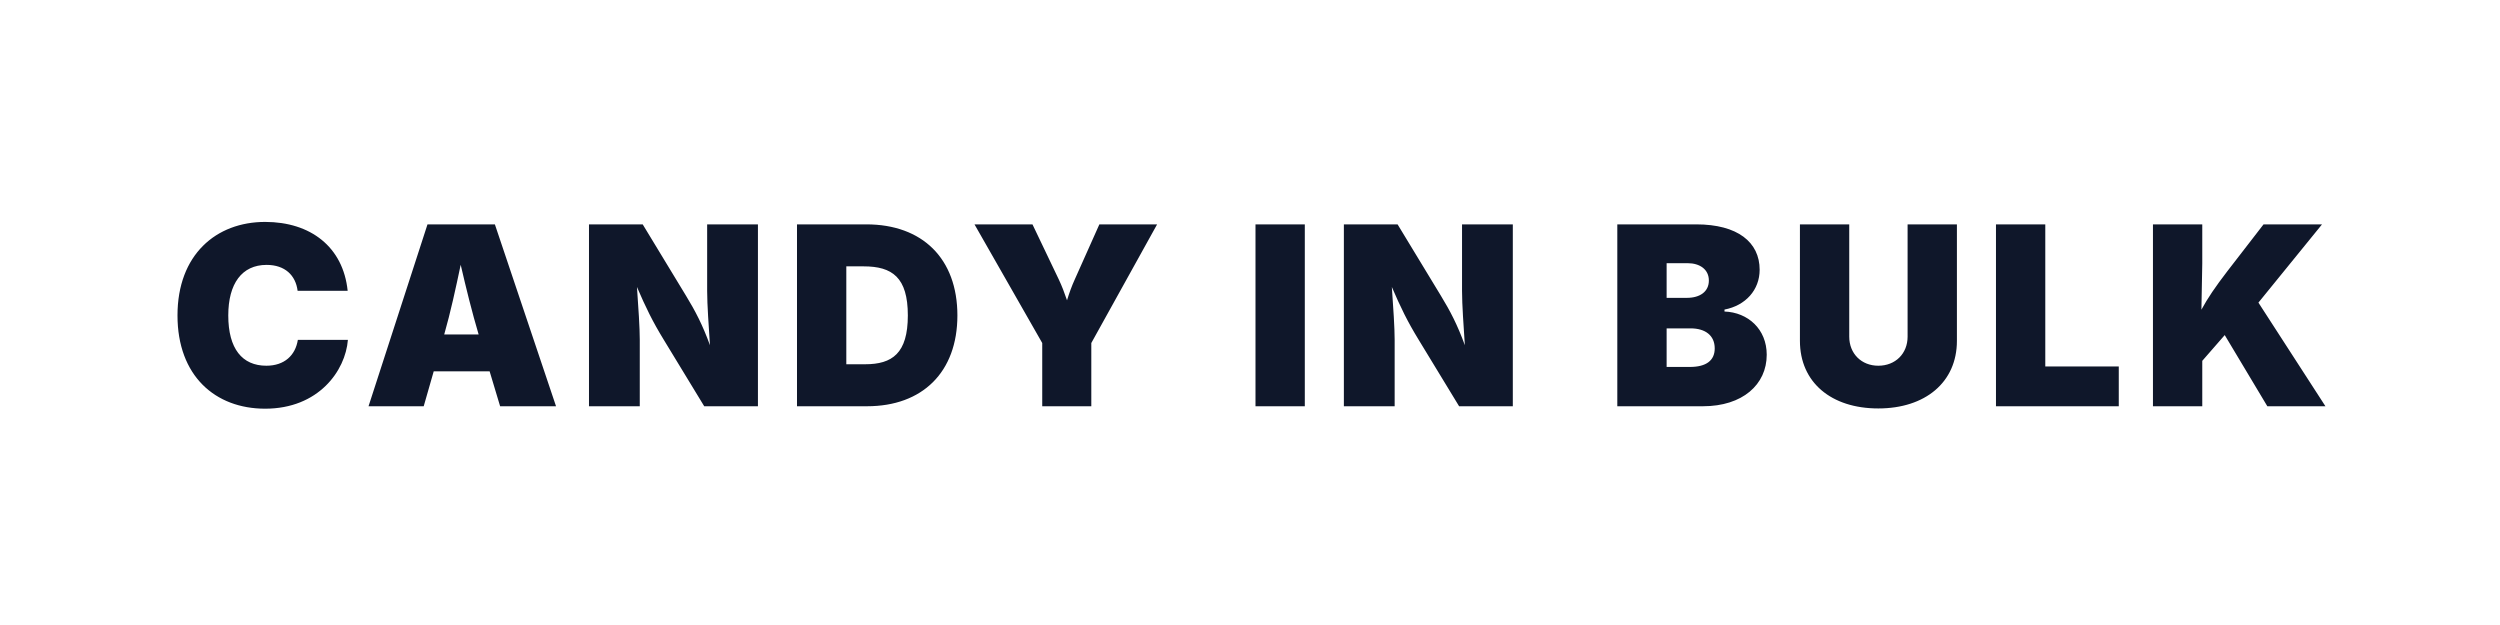
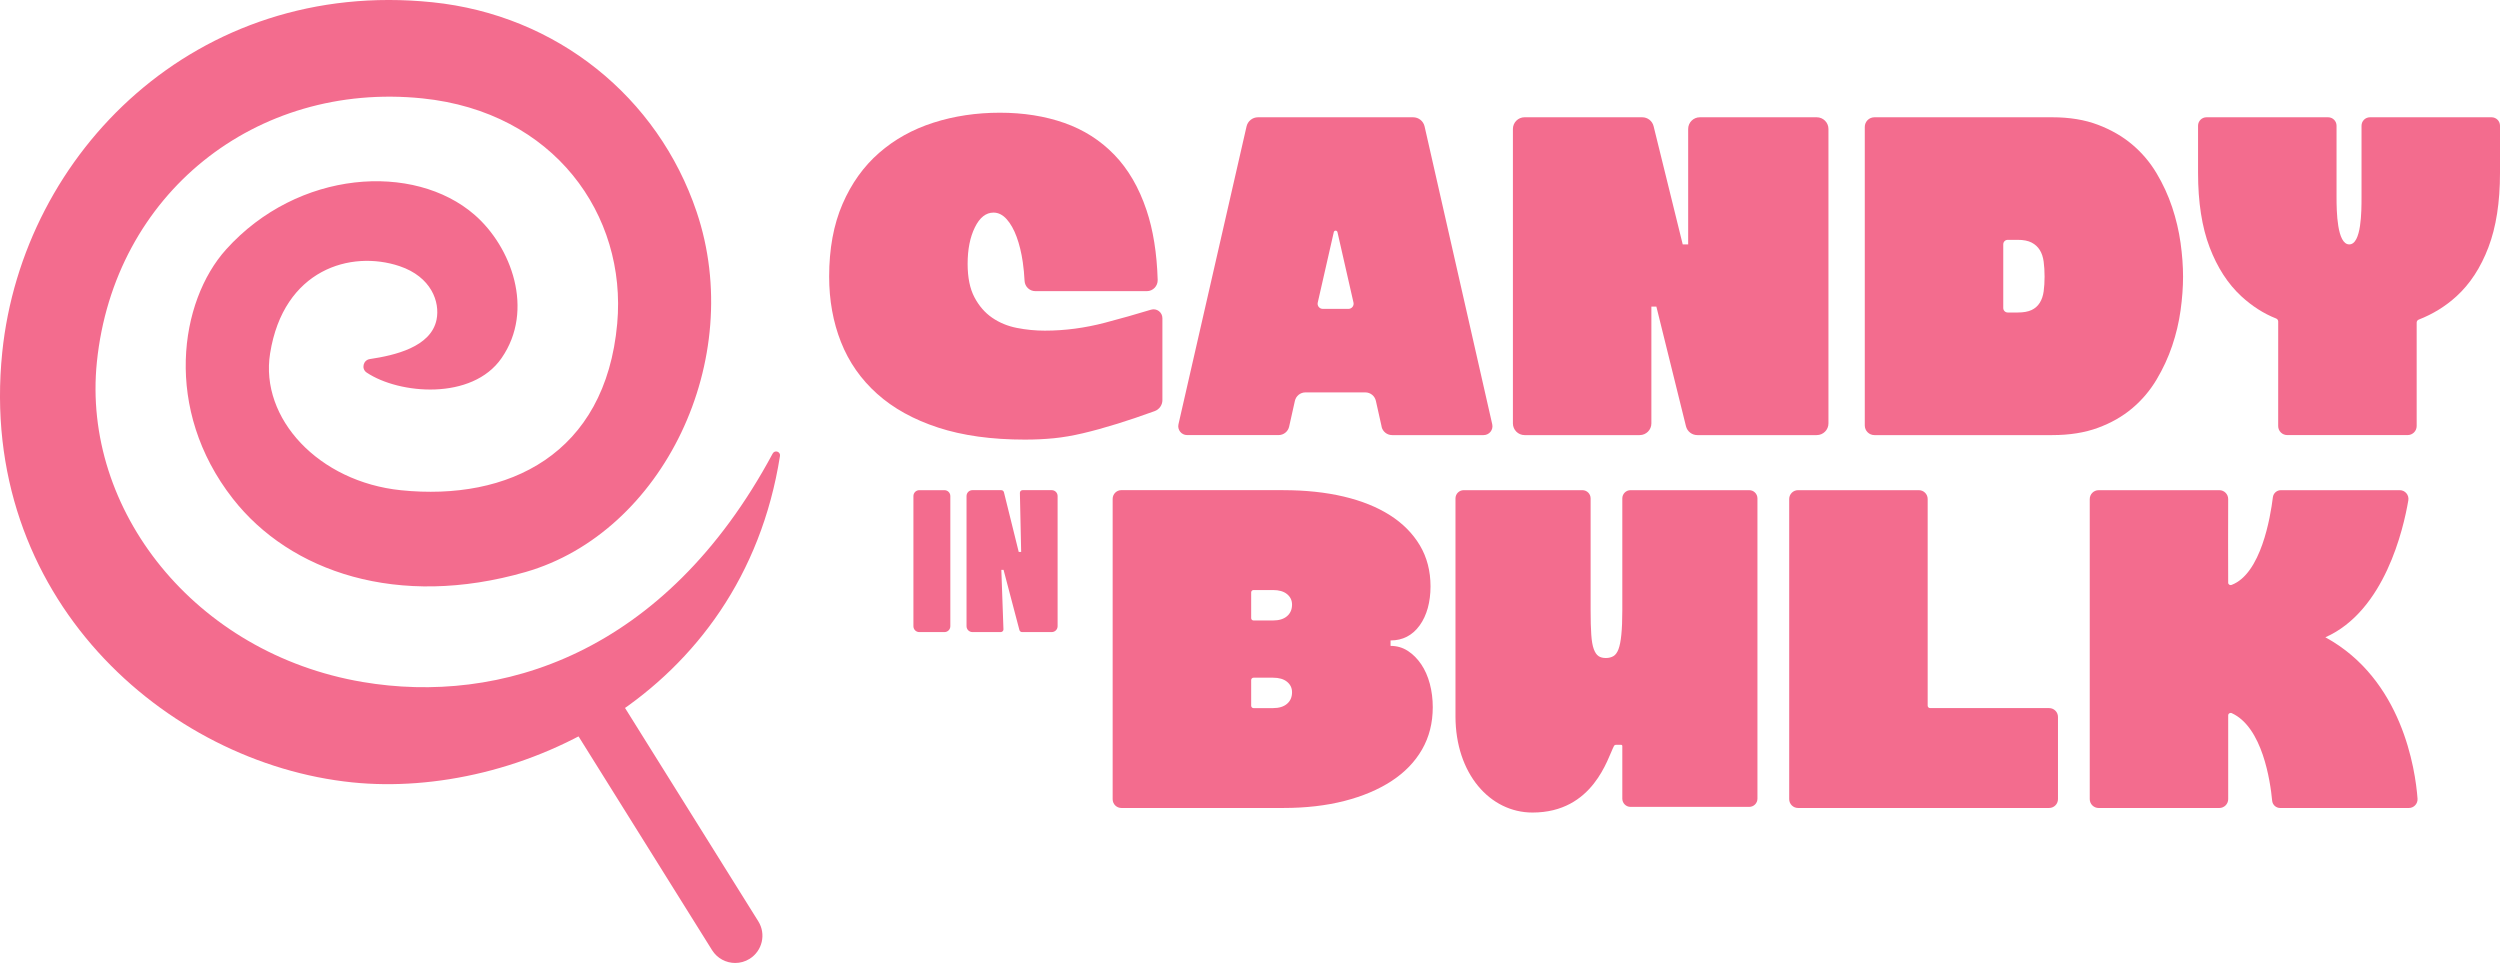
- <svg xmlns="http://www.w3.org/2000/svg" viewBox="0 0 320 80">
-   <text x="50%" y="52" text-anchor="middle" font-family="'Outfit', 'Inter', 'Montserrat', -apple-system, sans-serif" font-weight="900" font-size="32" fill="#0f172a" letter-spacing="2">
-     CANDY IN BULK
-   </text>
+ <svg xmlns="http://www.w3.org/2000/svg" viewBox="0 0 1282 493.81" data-name="Layer 1" id="Layer_1">
+   <defs>
+     <style>
+       .cls-1 {
+         fill: #f36c8e;
+       }
+     </style>
+   </defs>
+   <g>
+     <g>
+       <path d="M596.09,205.15c0,2.55-1.61,4.82-4,5.68-7.18,2.6-13.53,4.75-19.05,6.45-6.52,2.02-12.42,3.65-17.7,4.89-5.28,1.24-10.24,2.1-14.9,2.56-4.66.46-9.63.7-14.9.7-17.08,0-31.9-2.06-44.47-6.17-12.57-4.11-23.01-9.89-31.32-17.35-8.31-7.45-14.47-16.3-18.51-26.54-4.04-10.24-6.05-21.42-6.05-33.53,0-14.28,2.29-26.69,6.87-37.25,4.57-10.55,10.82-19.28,18.74-26.19,7.91-6.91,17.19-12.07,27.82-15.48,10.63-3.41,22-5.12,34.11-5.12s23.13,1.75,33.06,5.24c9.93,3.49,18.47,8.93,25.61,16.3,7.14,7.37,12.65,16.84,16.53,28.4,3.41,10.16,5.32,22.09,5.73,35.79.09,3.14-2.41,5.77-5.55,5.77h-57.18c-2.95,0-5.38-2.32-5.53-5.27-.16-3.28-.47-6.49-.92-9.63-.7-4.81-1.75-9.12-3.14-12.92-1.4-3.8-3.11-6.83-5.12-9.08-2.02-2.25-4.27-3.38-6.75-3.38-3.88,0-7.07,2.52-9.55,7.57-2.49,5.05-3.72,11.29-3.72,18.74,0,6.98,1.16,12.69,3.49,17.11,2.33,4.42,5.35,7.92,9.08,10.48,3.73,2.56,7.95,4.31,12.69,5.24,4.73.93,9.51,1.4,14.32,1.4,10.24,0,20.52-1.36,30.85-4.07,8.19-2.15,16.05-4.38,23.61-6.68,2.91-.89,5.84,1.31,5.84,4.35v42Z" class="cls-1" />
+       <path d="M708.5,218.77l-2.95-13.21c-.57-2.54-2.82-4.34-5.42-4.34h-30.69c-2.6,0-4.85,1.8-5.42,4.34l-2.95,13.21c-.57,2.54-2.82,4.34-5.42,4.34h-46.9c-2.92,0-5.08-2.71-4.43-5.55l34.91-152.73c.63-2.74,3.07-4.69,5.88-4.69h79.54c2.82,0,5.26,1.95,5.88,4.7l34.69,152.73c.65,2.84-1.51,5.55-4.43,5.55h-46.91c-2.6,0-4.85-1.8-5.42-4.34ZM683.97,119.03c-2.68,11.73-8.23,36.14-8.23,36.14-.38,1.65.88,3.22,2.57,3.22h13.19c1.69,0,2.94-1.57,2.57-3.22,0,0-5.68-25.03-8.22-36.14-.23-1-1.65-1-1.88,0Z" class="cls-1" />
+       <path d="M842.14,60.14c2.76,0,5.16,1.88,5.82,4.56l14.94,60.63h2.79v-59.19c0-3.31,2.69-6,6-6h59.94c3.31,0,6,2.69,6,6v150.98c0,3.31-2.69,6-6,6h-61.25c-2.76,0-5.16-1.88-5.82-4.56l-15.17-61.33h-2.56v59.89c0,3.31-2.69,6-6,6h-59.01c-3.31,0-6-2.69-6-6V66.13c0-3.31,2.69-6,6-6h60.31Z" class="cls-1" />
+       <path d="M956.26,65.09c0-2.74,2.22-4.95,4.95-4.95h91.2c8.85,0,16.65,1.28,23.4,3.84,6.75,2.56,12.61,5.94,17.58,10.13,4.97,4.19,9.12,9.08,12.46,14.67,3.34,5.59,6.01,11.41,8.03,17.46,2.01,6.05,3.45,12.15,4.31,18.28.85,6.13,1.28,11.91,1.28,17.35s-.43,11.21-1.28,17.34c-.85,6.13-2.29,12.19-4.31,18.16-2.02,5.98-4.7,11.76-8.03,17.34-3.34,5.59-7.49,10.48-12.46,14.67-4.97,4.19-10.82,7.53-17.58,10.01-6.75,2.49-14.55,3.73-23.4,3.73h-91.2c-2.74,0-4.95-2.22-4.95-4.95V65.09ZM1027.27,157.96c0,1.27,1.03,2.29,2.29,2.29h5.16c2.95,0,5.31-.43,7.1-1.28,1.78-.85,3.18-2.1,4.19-3.73,1.01-1.63,1.67-3.57,1.98-5.82.31-2.25.47-4.77.47-7.57s-.16-5.36-.47-7.68c-.31-2.33-.97-4.31-1.98-5.94-1.01-1.63-2.41-2.91-4.19-3.84-1.79-.93-4.15-1.4-7.1-1.4h-5.16c-1.27,0-2.29,1.03-2.29,2.29v32.67Z" class="cls-1" />
+       <path d="M1215.31,60.14c-2.38,0-4.32,1.93-4.32,4.32v36.66c0,7.14,0,24.21-6.29,24.21s-6.52-17.07-6.52-24.21v-36.66c0-2.38-1.93-4.32-4.32-4.32h-62.38c-2.38,0-4.32,1.93-4.32,4.32v24.19c0,15.06,1.98,27.79,5.94,38.18,3.96,10.4,9.39,18.78,16.3,25.14,5.2,4.79,11.22,8.78,17.81,11.36.63.25,1.05.86,1.05,1.53,0,26.75-.03,46.29-.01,53.63,0,2.56,2.09,4.62,4.65,4.62h61.72c2.57,0,4.65-2.07,4.65-4.64,0-9.3-.02-31.19,0-53.05,0-.68.42-1.28,1.06-1.53,7.22-2.81,13.67-6.77,19.32-11.92,6.98-6.36,12.46-14.74,16.41-25.14,3.96-10.4,5.94-23.13,5.94-38.18v-24.19c0-2.38-1.93-4.32-4.32-4.32h-62.38Z" class="cls-1" />
+     </g>
+     <g>
+       <g>
+         <path d="M658.13,251.36c11.33,0,21.61,1.09,30.85,3.26,9.24,2.18,17.15,5.36,23.75,9.55,6.59,4.19,11.72,9.35,15.37,15.48,3.65,6.13,5.47,13.15,5.47,21.07s-1.86,14.9-5.59,20.02c-3.72,5.12-8.69,7.68-14.9,7.68v2.79c3.26,0,6.2.85,8.84,2.56,2.64,1.71,4.92,4,6.87,6.87,1.94,2.87,3.41,6.21,4.42,10.01,1.01,3.8,1.51,7.8,1.51,11.99,0,8.07-1.82,15.29-5.47,21.65-3.65,6.37-8.85,11.76-15.6,16.18-6.75,4.42-14.82,7.84-24.21,10.25-9.39,2.41-19.83,3.61-31.32,3.61h-83.07c-2.47,0-4.48-2-4.48-4.48v-154.03c0-2.47,2-4.48,4.48-4.48h83.07ZM641.6,316.97c0,.67.54,1.21,1.21,1.21h9.97c3.1,0,5.51-.74,7.22-2.21,1.71-1.47,2.56-3.45,2.56-5.94,0-2.17-.85-3.96-2.56-5.36-1.71-1.4-4.12-2.1-7.22-2.1h-9.97c-.67,0-1.21.54-1.21,1.21v13.18ZM641.6,361.91c0,.67.54,1.21,1.21,1.21h9.97c3.1,0,5.51-.73,7.22-2.21,1.71-1.47,2.56-3.45,2.56-5.94,0-2.17-.85-3.96-2.56-5.35-1.71-1.4-4.12-2.1-7.22-2.1h-9.97c-.67,0-1.21.54-1.21,1.21v13.19Z" class="cls-1" />
+         <path d="M922.03,251.36h61.95c2.5,0,4.53,2.03,4.53,4.53v105.97c0,.69.56,1.25,1.25,1.25h61.04c2.5,0,4.53,2.03,4.53,4.53v42.16c0,2.5-2.03,4.53-4.53,4.53h-128.77c-2.5,0-4.53-2.03-4.53-4.53v-153.91c0-2.5,2.03-4.53,4.53-4.53Z" class="cls-1" />
+         <path d="M1076.18,251.36h61.87c2.53,0,4.57,2.04,4.56,4.56-.03,9.93-.08,33.39,0,42.89,0,.89.9,1.45,1.73,1.14,15.09-5.7,19.93-34.68,21.19-44.96.25-2.07,2.02-3.63,4.11-3.63h60.94c2.77,0,4.87,2.48,4.41,5.22-2.51,14.79-12.18,56.78-42.54,70.22,39.43,21.52,46.13,67.71,47.26,82.72.2,2.6-1.85,4.82-4.46,4.82h-65.96c-2.14,0-3.93-1.61-4.13-3.74-.95-10.1-4.97-37.67-20.7-44.89-.86-.39-1.84.19-1.84,1.13v42.94c0,2.52-2.04,4.56-4.56,4.56h-61.88c-2.52,0-4.56-2.04-4.56-4.56v-153.85c0-2.52,2.04-4.56,4.56-4.56Z" class="cls-1" />
+         <path d="M828.68,381.94c-.45,0-.85.24-1.05.63-3.21,6.05-10.5,34.1-41.79,34.1-21.8,0-39.47-19.97-39.47-49.35v-111.74c0-2.33,1.89-4.22,4.22-4.22h60.86c2.33,0,4.22,1.89,4.22,4.22v57.5c0,4.98.11,9.09.33,12.34.22,3.25.65,5.73,1.3,7.47.65,1.73,1.46,2.92,2.44,3.57.97.65,2.22.97,3.73.97s2.82-.33,3.9-.97c1.09-.65,1.95-1.84,2.6-3.57.65-1.74,1.14-4.22,1.46-7.47.33-3.25.49-7.36.49-12.34v-57.5c0-2.33,1.89-4.22,4.22-4.22h60.86c2.33,0,4.22,1.89,4.22,4.22v153.97c0,2.33-1.89,4.22-4.22,4.22h-60.86c-2.33,0-4.22-1.89-4.22-4.22v-27c0-.34-.27-.61-.61-.61h-2.61ZM828.01,381.94" class="cls-1" />
+       </g>
+       <g>
+         <path d="M471.41,251.36h12.91c1.66,0,3.01,1.35,3.01,3.01v66.76c0,1.66-1.35,3.01-3.01,3.01h-12.91c-1.66,0-3.01-1.35-3.01-3.01v-66.76c0-1.66,1.35-3.01,3.01-3.01Z" class="cls-1" />
+         <path d="M513.47,251.36c.64,0,1.2.45,1.35,1.07l7.58,30.6h1.25l-.65-30.3c0-.76.62-1.38,1.38-1.38h14.95c1.66,0,3.01,1.35,3.01,3.01v66.76c0,1.66-1.35,3.01-3.01,3.01h-15.23c-.64,0-1.2-.45-1.35-1.07l-8.12-30.82h-1.14l1.08,30.51c0,.76-.62,1.38-1.38,1.38h-14.54c-1.66,0-3.01-1.35-3.01-3.01v-66.76c0-1.66,1.35-3.01,3.01-3.01h14.82Z" class="cls-1" />
+       </g>
+     </g>
+   </g>
+   <g>
+     <path d="M399.98,233.84c.35-2.25-2.67-3.26-3.75-1.26-55.54,103.45-140.28,129.01-210.27,117.15-86.14-14.59-144.04-88.4-136.28-164.09C58.5,99.52,131.07,41.69,216.63,50.45c67.43,6.91,104.89,59.68,99.88,115.46-6.04,67.25-55.93,91.12-110.92,85.48-42.12-4.32-72.42-36.77-67.08-70.19,6.89-43.11,41.41-53.09,66.36-44.73,16.25,5.46,20.85,18.3,18.99,27.48-2.9,14.07-21.56,18.29-34.21,20.18-3.41.51-4.5,4.99-1.64,6.91,16.68,11.18,54.1,14.4,69.19-7.4,17.11-24.71,4.95-57.16-13.85-73.49-31.03-26.95-90.55-23.16-127.4,17.76-23.93,26.57-32.35,82.01,3.42,127.77,29.46,37.69,84.78,56.45,150.11,37.66,70.52-20.28,113.3-108.97,87.74-184.74C337.39,49.82,285.52,7.69,221.68,1.15,100.77-11.24,11.65,78.23,1.15,180.68c-12.84,125.31,83.76,210.71,179.53,220.53,84.45,8.65,199.82-44.01,219.29-167.36Z" class="cls-1" />
+     <path d="M377.01,493.81c-4.66,0-9.21-2.33-11.86-6.57l-77.87-124.66c-4.09-6.54-2.1-15.16,4.45-19.25,6.54-4.09,15.16-2.1,19.25,4.45l77.87,124.66c4.09,6.54,2.1,15.16-4.45,19.25-2.3,1.44-4.86,2.12-7.39,2.12Z" class="cls-1" />
+   </g>
</svg>
